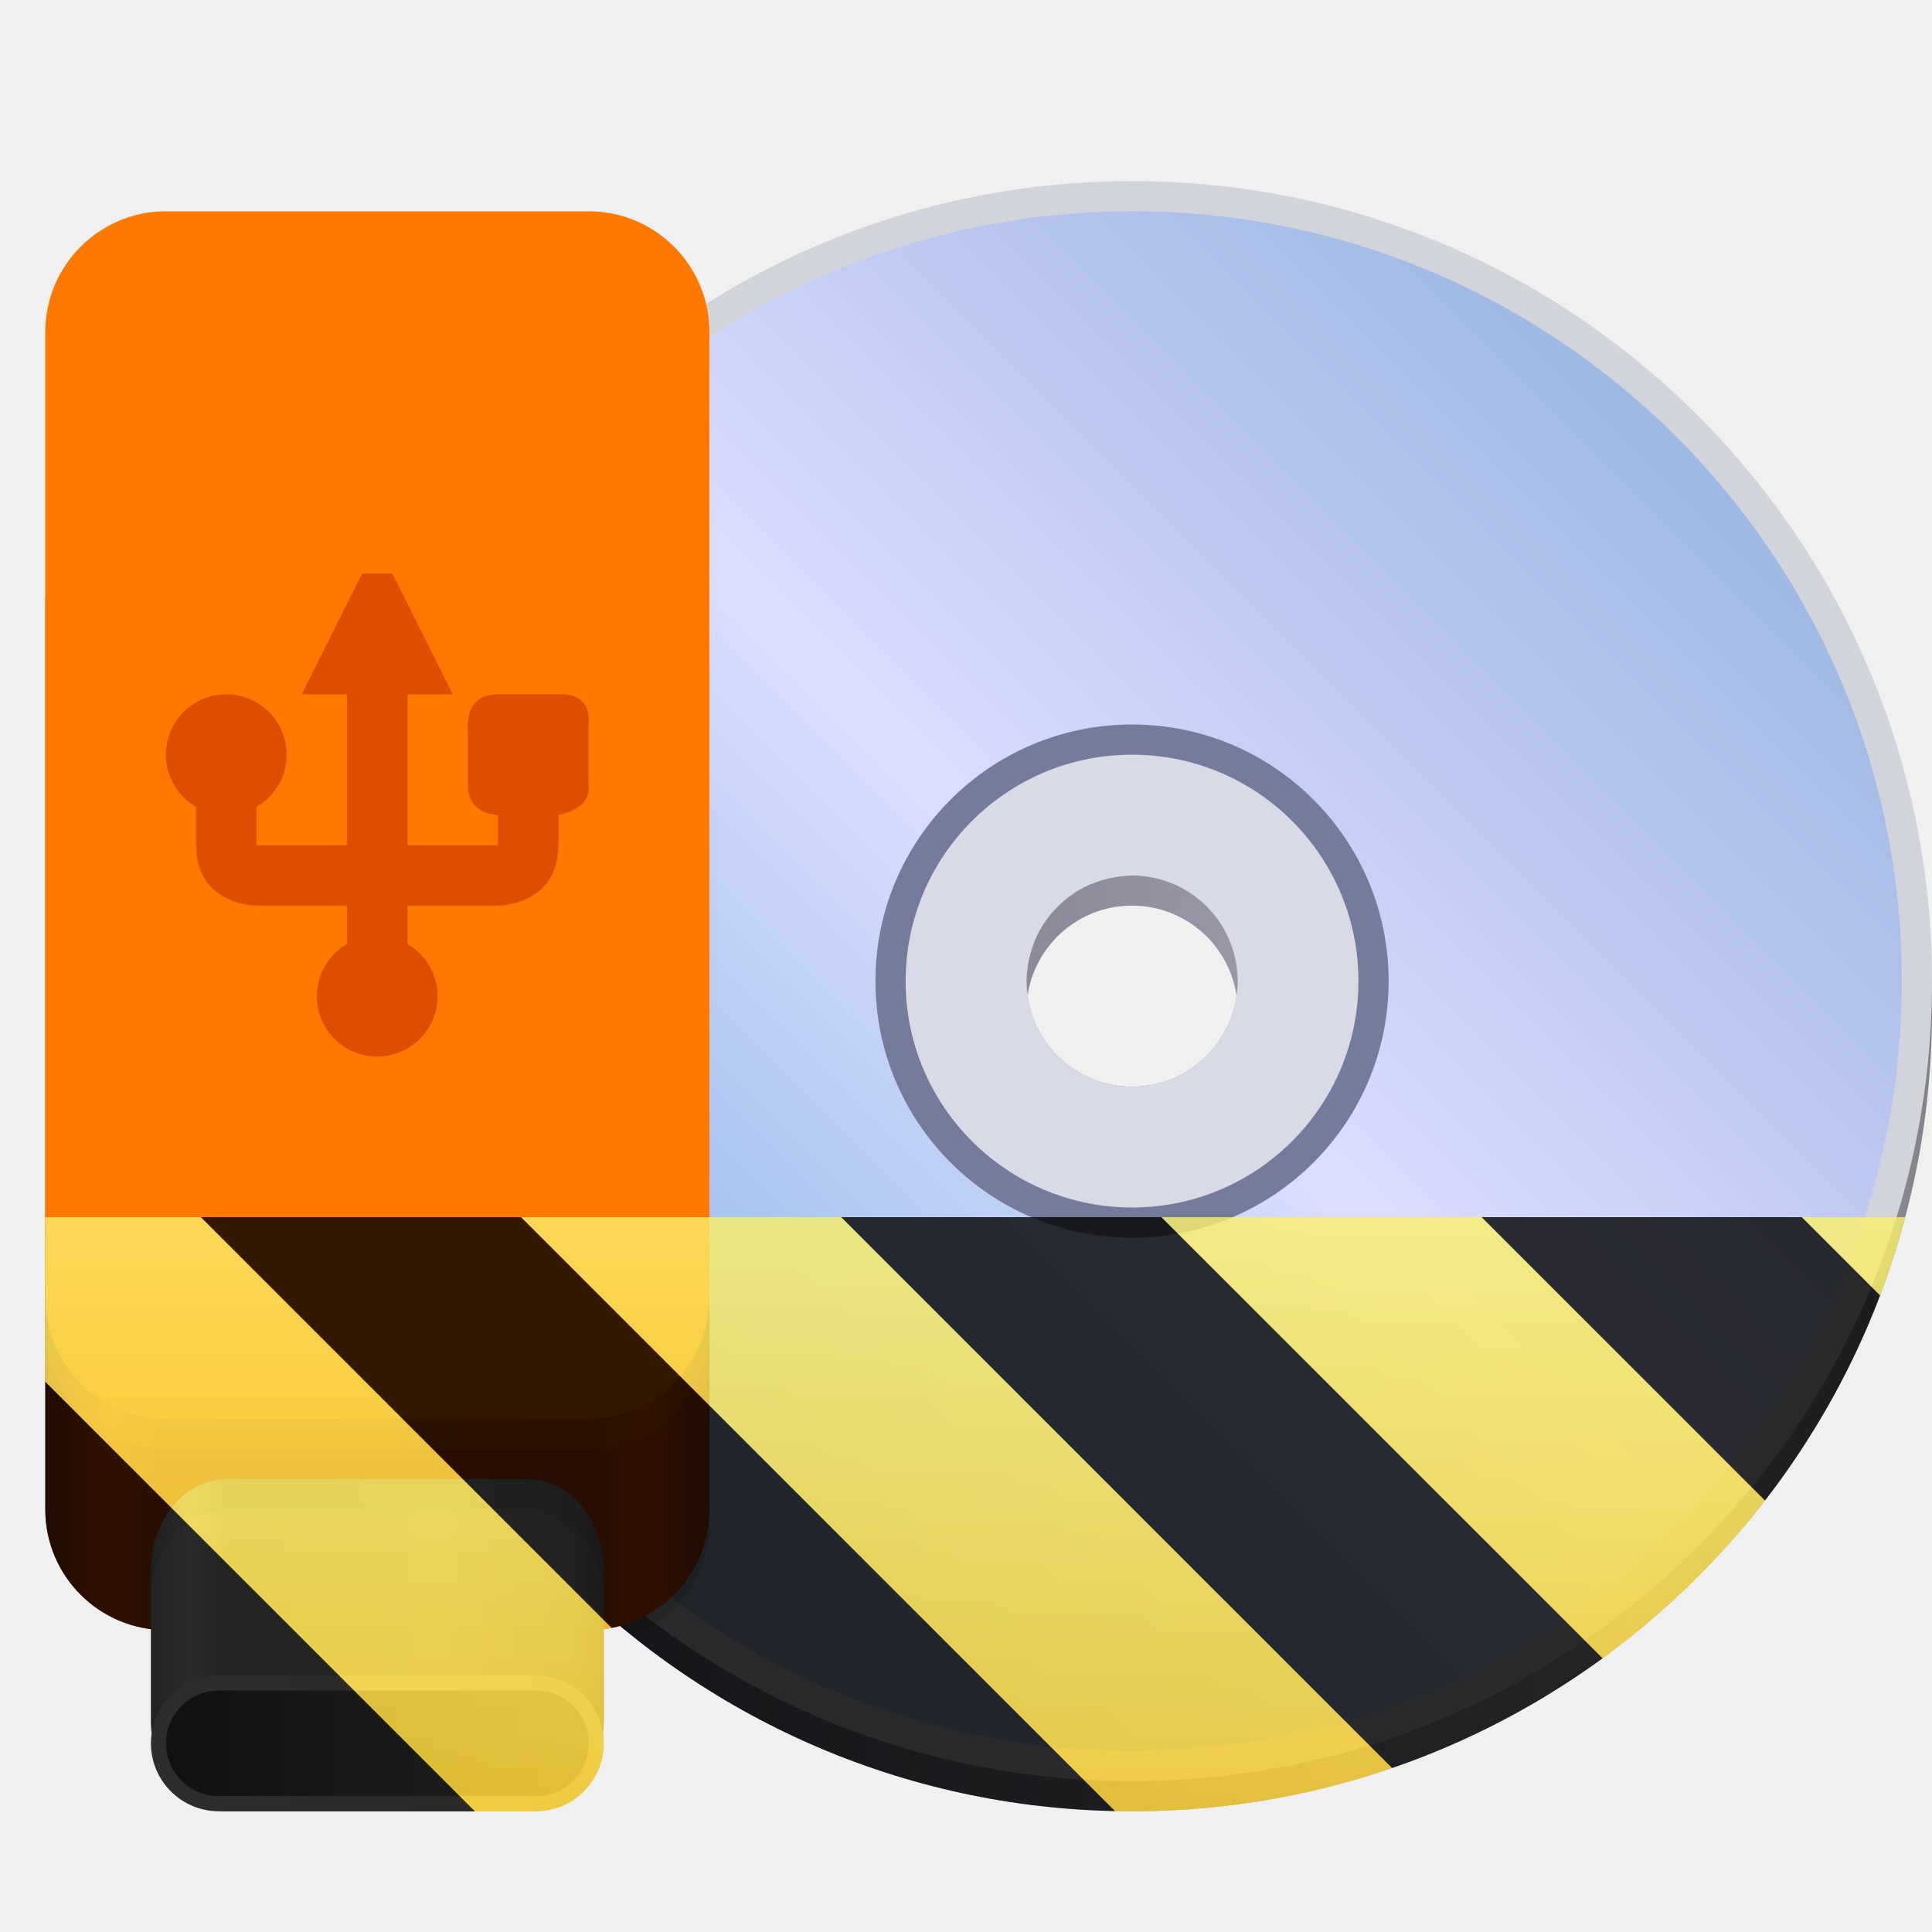
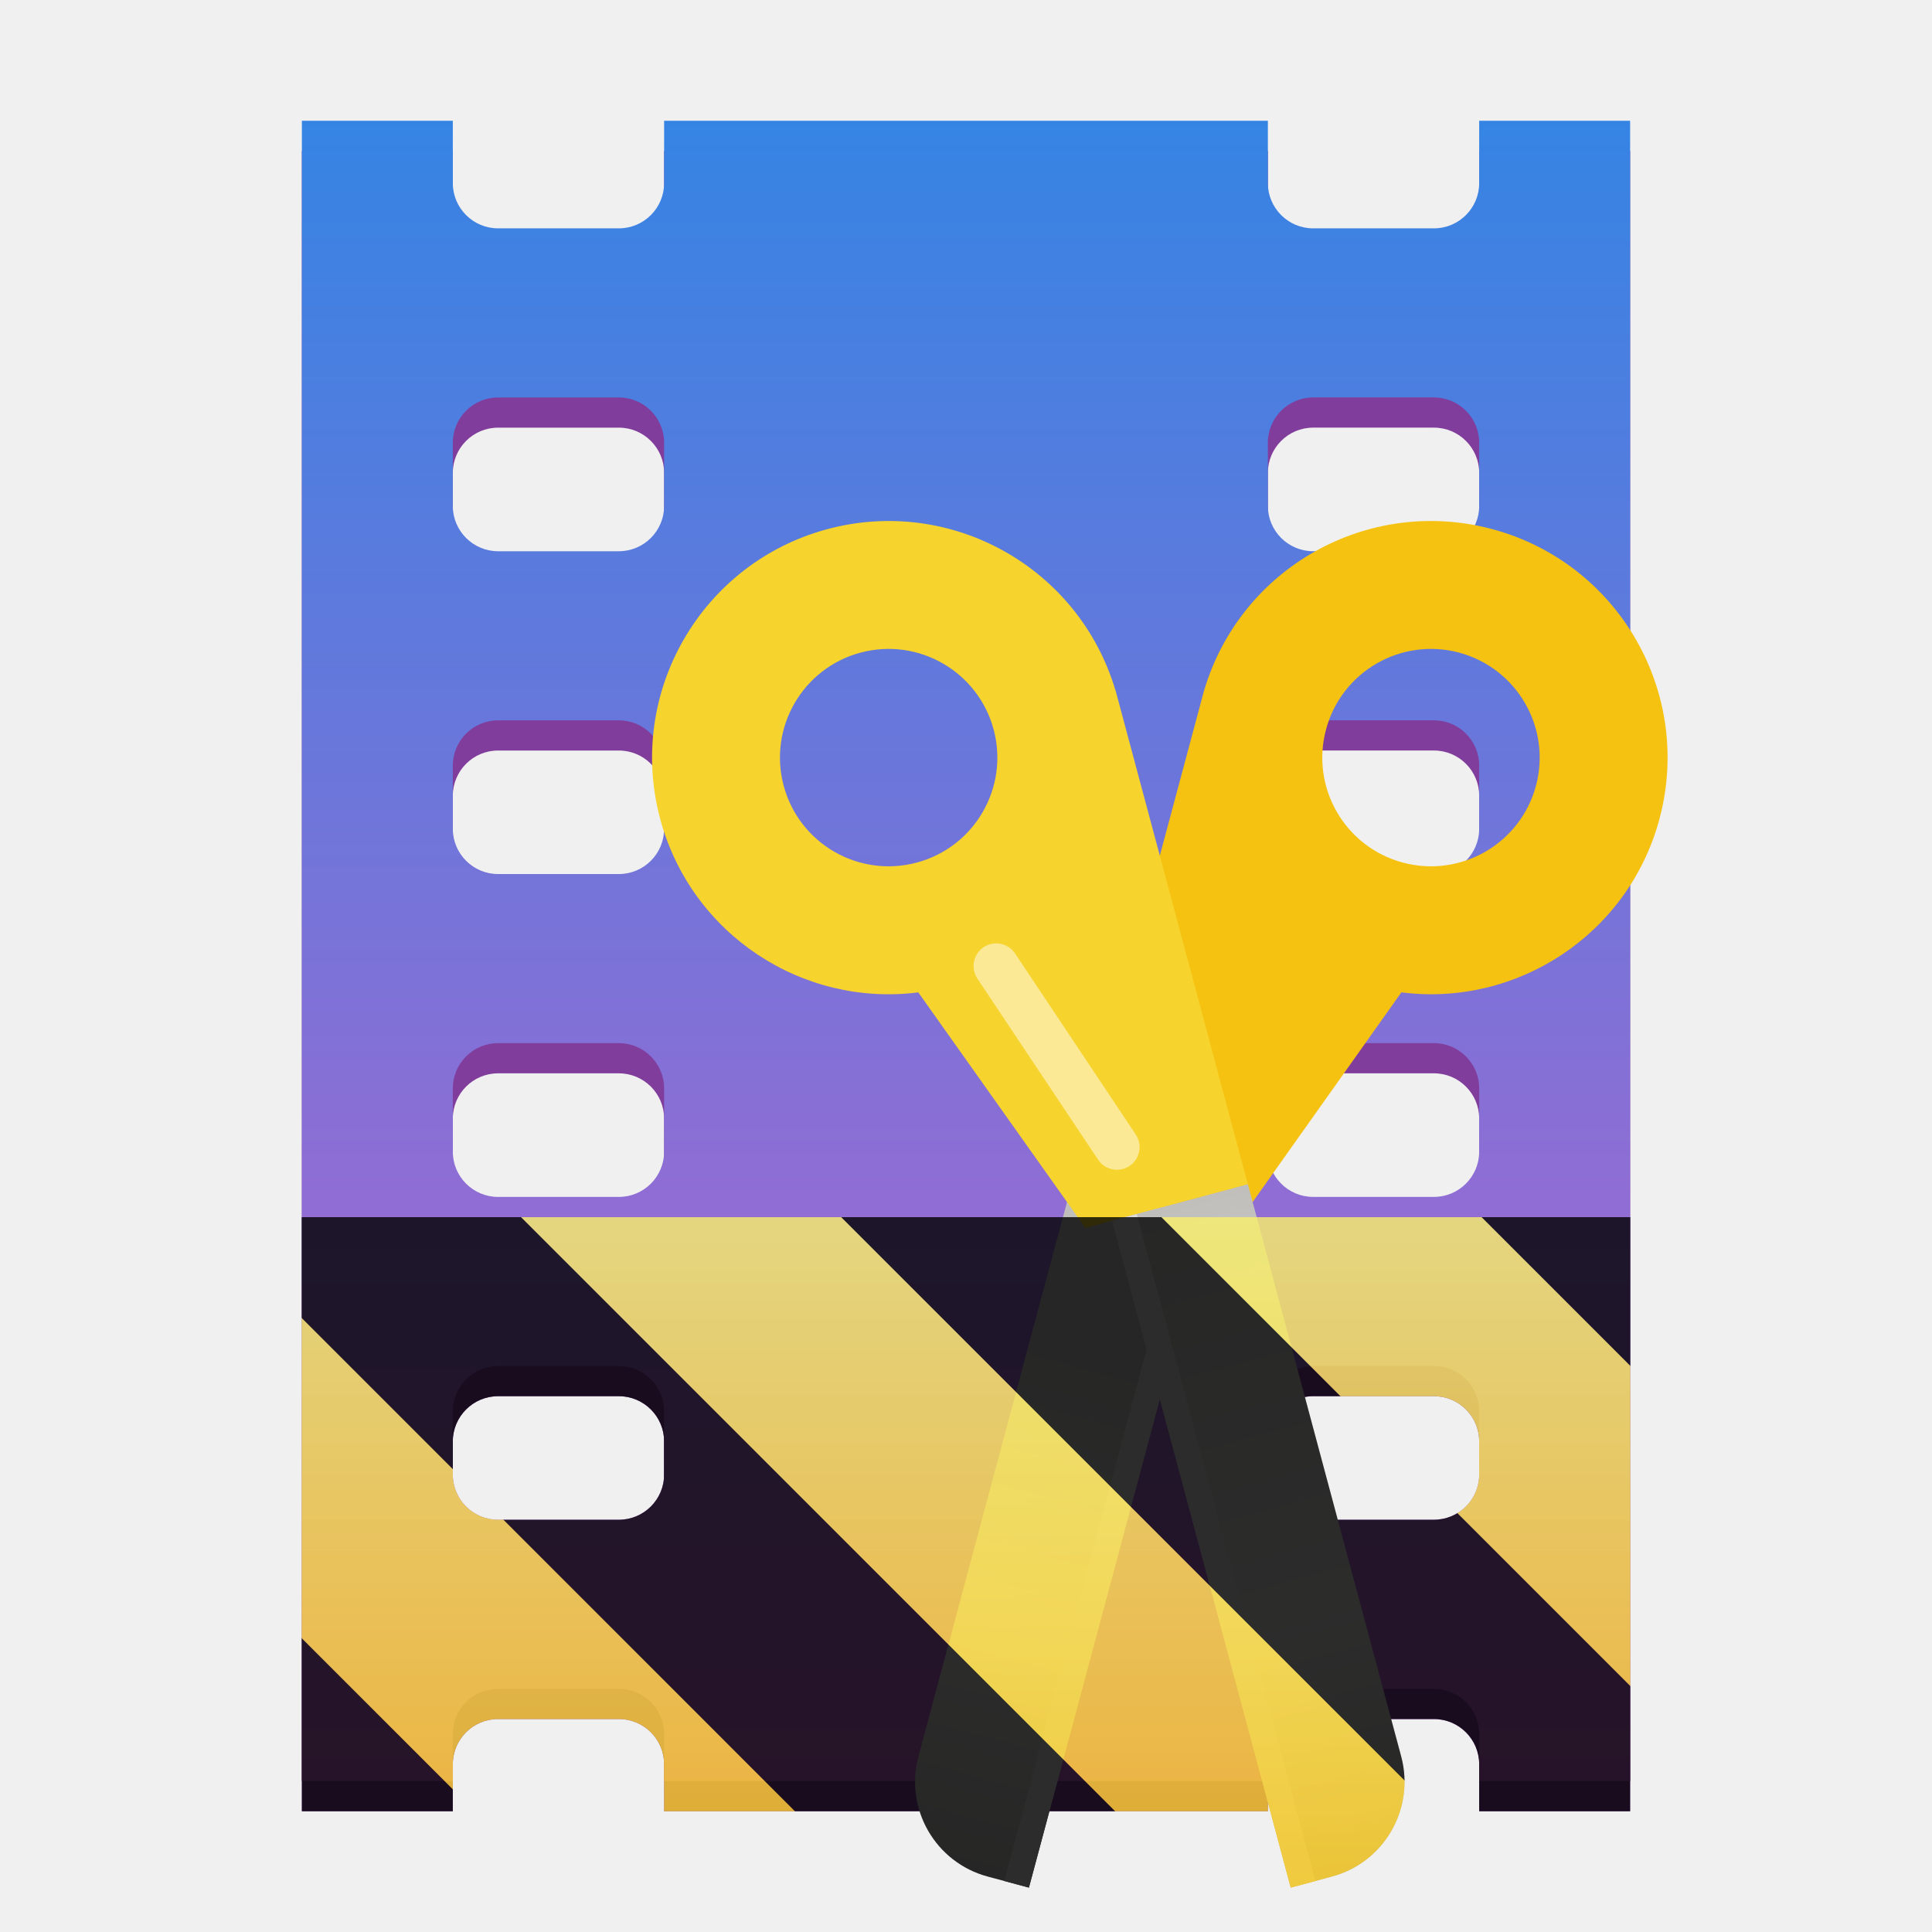
<svg xmlns="http://www.w3.org/2000/svg" height="128px" viewBox="0 0 128 128" width="128px">
-   <linearGradient id="a" gradientUnits="userSpaceOnUse" x1="22" x2="128" y1="67" y2="67">
-     <stop offset="0" stop-color="#5c596d" />
-     <stop offset="0.811" stop-color="#b3b2c0" />
-     <stop offset="1" stop-color="#838289" />
+   <linearGradient id="a" gradientUnits="userSpaceOnUse" x1="108" x2="108" y1="118" y2="8">
+     <stop offset="0" stop-color="#c061cb" />
+     <stop offset="1" stop-color="#3584e4" />
  </linearGradient>
-   <linearGradient id="b" gradientUnits="userSpaceOnUse" x1="38" x2="120" y1="102" y2="20">
-     <stop offset="0" stop-color="#a3b6d1" />
-     <stop offset="0.195" stop-color="#a9c5f0" />
-     <stop offset="0.451" stop-color="#dbdeff" />
-     <stop offset="0.707" stop-color="#b7c5ef" />
-     <stop offset="1" stop-color="#8fb2dd" />
+   <linearGradient id="b" gradientUnits="userSpaceOnUse" x1="75.507" x2="63.668" y1="79.666" y2="123.853">
+     <stop offset="0.234" stop-color="#c0bfbc" />
+     <stop offset="0.646" stop-color="#deddda" />
+     <stop offset="1" stop-color="#c0bfbc" />
  </linearGradient>
-   <linearGradient id="c" gradientUnits="userSpaceOnUse" x1="3" x2="47" y1="70" y2="70">
-     <stop offset="0" stop-color="#9a3800" />
-     <stop offset="0.091" stop-color="#ed5300" />
-     <stop offset="0.182" stop-color="#c64600" />
-     <stop offset="0.818" stop-color="#c64600" />
-     <stop offset="0.909" stop-color="#ed5300" />
-     <stop offset="1" stop-color="#9a3800" />
+   <linearGradient id="c" gradientUnits="userSpaceOnUse" x1="78.175" x2="90.015" y1="79.666" y2="123.853">
+     <stop offset="0" stop-color="#c0bfbc" />
+     <stop offset="0.646" stop-color="#deddda" />
+     <stop offset="1" stop-color="#c0bfbc" />
  </linearGradient>
-   <linearGradient id="d" gradientTransform="matrix(1.25 0 0 1.222225 -15 -41.33362)" gradientUnits="userSpaceOnUse" x1="20" x2="44" y1="123" y2="123">
-     <stop offset="0" stop-color="#adadaa" />
-     <stop offset="0.083" stop-color="#d7d6d5" />
-     <stop offset="0.167" stop-color="#afafab" />
-     <stop offset="0.655" stop-color="#b8b8b4" />
-     <stop offset="0.939" stop-color="#a3a29f" />
-     <stop offset="1" stop-color="#8d8b88" />
-   </linearGradient>
-   <linearGradient id="e" gradientTransform="matrix(1.25 0 0 1.125003 -14.99999 -28.50041)" gradientUnits="userSpaceOnUse" x1="19.5" x2="44.5" y1="128" y2="128">
-     <stop offset="0" stop-color="#e0e0e0" />
-     <stop offset="1" stop-color="#d1ccc5" />
-   </linearGradient>
-   <linearGradient id="f" gradientTransform="matrix(1.166667 0 0 0.875001 -12.33333 3.49984)" gradientUnits="userSpaceOnUse" x1="19.5" x2="44.5" y1="128" y2="128">
-     <stop offset="0" stop-color="#545251" />
-     <stop offset="0.471" stop-color="#7d7c7a" />
-     <stop offset="1" stop-color="#908e8d" />
-   </linearGradient>
-   <linearGradient id="g" gradientUnits="userSpaceOnUse" x1="3" x2="47" y1="91" y2="91">
-     <stop offset="0" stop-color="#ff8500" stop-opacity="0.153" />
-     <stop offset="0.186" stop-color="#ff7c00" stop-opacity="0.341" />
-     <stop offset="1" stop-color="#ffa200" stop-opacity="0.137" />
-   </linearGradient>
-   <clipPath id="h">
+   <clipPath id="d">
    <rect height="128" width="128" />
  </clipPath>
-   <clipPath id="i">
+   <clipPath id="e">
    <rect height="128" width="128" />
  </clipPath>
-   <filter id="j" height="100%" width="100%" x="0%" y="0%">
+   <filter id="f" height="100%" width="100%" x="0%" y="0%">
    <feColorMatrix in="SourceGraphic" type="matrix" values="0 0 0 0 1 0 0 0 0 1 0 0 0 0 1 0 0 0 1 0" />
  </filter>
-   <mask id="k">
-     <g clip-path="url(#i)" filter="url(#j)">
-       <g clip-path="url(#h)">
-         <path d="m 75 14 c -29.27 0 -53 23.73 -53 53 s 23.73 53 53 53 s 53 -23.73 53 -53 s -23.73 -53 -53 -53 z m 0 46 c 3.867 0 7 3.133 7 7 s -3.133 7 -7 7 s -7 -3.133 -7 -7 s 3.133 -7 7 -7 z m 0 0" fill="url(#a)" />
-         <path d="m 75 12 c -29.27 0 -53 23.73 -53 53 s 23.73 53 53 53 s 53 -23.73 53 -53 s -23.73 -53 -53 -53 z m 0 45.934 c 3.902 0 7.066 3.164 7.066 7.066 s -3.164 7.066 -7.066 7.066 c -0.176 -0.027 -0.348 -0.062 -0.52 -0.102 c -0.574 -0.043 -1.145 -0.156 -1.695 -0.34 c -0.309 -0.102 -0.609 -0.227 -0.906 -0.375 c -0.547 -0.27 -1.062 -0.613 -1.52 -1.016 c -0.211 -0.188 -0.406 -0.383 -0.594 -0.594 c -0.402 -0.457 -0.746 -0.973 -1.016 -1.52 c -0.148 -0.297 -0.273 -0.598 -0.375 -0.906 c -0.184 -0.551 -0.297 -1.121 -0.34 -1.695 c -0.039 -0.172 -0.074 -0.344 -0.102 -0.52 c 0.027 -0.176 0.062 -0.348 0.102 -0.52 c 0.043 -0.574 0.156 -1.145 0.34 -1.695 c 0.102 -0.309 0.227 -0.609 0.375 -0.906 c 0.27 -0.547 0.613 -1.062 1.016 -1.52 c 0.188 -0.211 0.383 -0.406 0.594 -0.594 c 0.457 -0.402 0.973 -0.746 1.52 -1.016 c 0.297 -0.148 0.598 -0.273 0.906 -0.375 c 0.551 -0.184 1.121 -0.297 1.695 -0.34 c 0.172 -0.039 0.344 -0.074 0.52 -0.102 z m 0 0" fill="#d1d4db" />
-         <path d="m 75 14 c -28.168 0 -51 22.832 -51 51 s 22.832 51 51 51 s 51 -22.832 51 -51 s -22.832 -51 -51 -51 z m 0 44 c 0.297 0 0.594 0.02 0.891 0.059 c 0.016 0.004 0.027 0.004 0.043 0.008 c 0.289 0.035 0.574 0.094 0.859 0.168 c 0.016 0.004 0.031 0.008 0.047 0.016 c 0.285 0.074 0.566 0.172 0.84 0.285 c 0.27 0.109 0.535 0.242 0.789 0.387 c 0.02 0.012 0.035 0.02 0.051 0.031 c 0.254 0.145 0.496 0.309 0.727 0.484 c 0.008 0.004 0.012 0.008 0.016 0.012 c 0.008 0.004 0.012 0.008 0.016 0.016 c 0.238 0.18 0.461 0.375 0.672 0.586 c 0.211 0.211 0.406 0.434 0.586 0.672 c 0.008 0.004 0.012 0.012 0.02 0.016 c 0 0.004 0.004 0.008 0.008 0.016 c 0.176 0.23 0.34 0.473 0.484 0.727 c 0.012 0.016 0.02 0.035 0.031 0.051 c 0.145 0.254 0.277 0.52 0.391 0.789 c 0.109 0.273 0.207 0.555 0.285 0.84 c 0.004 0.016 0.008 0.031 0.012 0.051 c 0.074 0.281 0.133 0.566 0.172 0.855 c 0 0.016 0.004 0.027 0.004 0.043 c 0.039 0.297 0.059 0.594 0.059 0.891 c -0.004 0.891 -0.18 1.773 -0.516 2.598 c -0.016 0.043 -0.031 0.086 -0.047 0.133 c -0.344 0.797 -0.832 1.527 -1.441 2.148 c -0.039 0.039 -0.078 0.078 -0.117 0.117 c -0.621 0.609 -1.352 1.098 -2.148 1.441 c -0.047 0.016 -0.09 0.031 -0.133 0.047 c -0.824 0.336 -1.707 0.512 -2.598 0.516 c -0.891 -0.004 -1.773 -0.18 -2.598 -0.52 c -0.043 -0.012 -0.086 -0.027 -0.133 -0.047 c -0.797 -0.34 -1.527 -0.828 -2.148 -1.438 c -0.039 -0.039 -0.078 -0.078 -0.117 -0.117 c -0.609 -0.621 -1.098 -1.352 -1.441 -2.152 c -0.016 -0.043 -0.031 -0.086 -0.043 -0.129 c -0.34 -0.824 -0.516 -1.707 -0.52 -2.598 c 0.004 -0.891 0.18 -1.773 0.516 -2.598 c 0.016 -0.043 0.031 -0.086 0.047 -0.133 c 0.344 -0.797 0.832 -1.527 1.441 -2.148 l 0.117 -0.117 c 0.621 -0.609 1.352 -1.098 2.148 -1.441 c 0.047 -0.016 0.09 -0.031 0.133 -0.047 c 0.824 -0.336 1.707 -0.512 2.598 -0.516 z m 0 0" fill="url(#b)" />
-         <path d="m 75 48 c -9.391 0 -17 7.609 -17 17 s 7.609 17 17 17 s 17 -7.609 17 -17 s -7.609 -17 -17 -17 z m 0 10 c 3.867 0 7 3.133 7 7 s -3.133 7 -7 7 s -7 -3.133 -7 -7 s 3.133 -7 7 -7 z m 0 0" fill="#757c9b" />
-         <path d="m 46.984 26.684 c -14.953 9.785 -23.973 26.445 -23.984 44.316 c 0.031 4.086 0.539 8.152 1.504 12.125 c 3.211 10.059 9.348 18.809 17.406 25.262 c 2.98 -1.16 5.09 -4.039 5.09 -7.438 v -74 c 0 -0.09 -0.012 -0.176 -0.016 -0.266 z m 0 0" fill-opacity="0.129" />
-         <path d="m 11 32 h 28 c 4.418 0 8 3.582 8 8 v 60 c 0 4.418 -3.582 8 -8 8 h -28 c -4.418 0 -8 -3.582 -8 -8 v -60 c 0 -4.418 3.582 -8 8 -8 z m 0 0" fill="url(#c)" />
-         <path d="m 75 50 c -8.285 0 -15 6.715 -15 15 s 6.715 15 15 15 s 15 -6.715 15 -15 s -6.715 -15 -15 -15 z m 0 8 c 0.152 0 0.301 0.004 0.453 0.016 c 0.035 0.004 0.07 0.004 0.105 0.008 c 0.113 0.008 0.227 0.023 0.34 0.035 c 0.043 0.008 0.086 0.012 0.129 0.016 c 0.008 0.004 0.012 0.004 0.02 0.004 c 0.133 0.023 0.262 0.047 0.395 0.074 c 0.035 0.008 0.066 0.016 0.102 0.02 c 0.125 0.031 0.254 0.062 0.379 0.098 c 0.023 0.008 0.051 0.016 0.074 0.02 c 0.137 0.043 0.27 0.086 0.402 0.137 c 0.039 0.016 0.078 0.031 0.121 0.043 c 0.109 0.043 0.219 0.09 0.332 0.137 c 0.027 0.016 0.059 0.027 0.09 0.043 c 0.121 0.055 0.238 0.113 0.359 0.176 c 0.004 0.004 0.008 0.008 0.016 0.012 c 0.043 0.023 0.086 0.047 0.129 0.074 c 0.09 0.051 0.184 0.105 0.273 0.164 c 0.035 0.02 0.074 0.043 0.109 0.066 c 0.125 0.082 0.246 0.164 0.363 0.254 c 0 0 0.004 0 0.004 0.004 c 0.008 0.004 0.012 0.008 0.02 0.016 c 0.105 0.078 0.211 0.16 0.312 0.25 c 0.031 0.027 0.062 0.055 0.098 0.082 c 0.109 0.098 0.219 0.199 0.324 0.305 s 0.207 0.215 0.305 0.328 c 0.027 0.031 0.055 0.062 0.086 0.098 c 0.086 0.098 0.168 0.203 0.25 0.309 c 0.004 0.008 0.008 0.012 0.016 0.02 c 0 0 0 0.004 0.004 0.004 c 0.086 0.117 0.168 0.238 0.25 0.363 c 0.023 0.035 0.047 0.074 0.07 0.109 c 0.055 0.09 0.109 0.184 0.164 0.277 c 0.023 0.039 0.047 0.082 0.07 0.129 c 0.004 0.004 0.008 0.008 0.012 0.016 c 0.062 0.117 0.121 0.234 0.176 0.355 c 0.016 0.031 0.027 0.062 0.043 0.094 c 0.047 0.109 0.094 0.219 0.137 0.332 c 0.012 0.039 0.027 0.078 0.043 0.121 c 0.051 0.129 0.094 0.262 0.137 0.398 c 0.004 0.023 0.012 0.051 0.02 0.078 c 0.035 0.121 0.066 0.25 0.098 0.375 c 0.004 0.035 0.012 0.066 0.02 0.102 c 0.027 0.133 0.051 0.266 0.074 0.398 c 0 0.004 0 0.012 0.004 0.016 c 0.004 0.043 0.008 0.086 0.016 0.133 c 0.012 0.109 0.027 0.223 0.035 0.34 c 0.004 0.031 0.004 0.066 0.008 0.102 c 0.012 0.152 0.016 0.301 0.016 0.453 c -0.004 0.414 -0.043 0.824 -0.121 1.23 c -0.02 0.109 -0.043 0.215 -0.07 0.32 c -0.074 0.316 -0.168 0.625 -0.281 0.926 c -0.035 0.098 -0.07 0.195 -0.105 0.289 c -0.164 0.379 -0.355 0.738 -0.578 1.078 c -0.039 0.059 -0.082 0.113 -0.125 0.168 c -0.199 0.285 -0.422 0.555 -0.66 0.805 c -0.078 0.082 -0.16 0.164 -0.238 0.238 c -0.254 0.242 -0.523 0.465 -0.805 0.664 c -0.059 0.043 -0.113 0.086 -0.168 0.125 c -0.344 0.223 -0.703 0.414 -1.078 0.574 c -0.098 0.039 -0.195 0.074 -0.289 0.109 c -0.305 0.113 -0.613 0.207 -0.926 0.281 c -0.109 0.027 -0.215 0.051 -0.324 0.07 c -0.406 0.078 -0.816 0.117 -1.23 0.121 c -0.414 -0.004 -0.824 -0.043 -1.23 -0.121 c -0.109 -0.02 -0.215 -0.043 -0.32 -0.07 c -0.316 -0.074 -0.625 -0.168 -0.926 -0.281 c -0.098 -0.035 -0.195 -0.07 -0.289 -0.105 c -0.379 -0.164 -0.738 -0.355 -1.078 -0.578 c -0.059 -0.039 -0.113 -0.082 -0.168 -0.125 c -0.285 -0.199 -0.555 -0.422 -0.805 -0.66 c -0.082 -0.078 -0.164 -0.16 -0.238 -0.238 c -0.242 -0.254 -0.465 -0.523 -0.664 -0.805 c -0.043 -0.059 -0.086 -0.113 -0.125 -0.168 c -0.223 -0.344 -0.414 -0.703 -0.574 -1.078 c -0.039 -0.098 -0.074 -0.195 -0.109 -0.289 c -0.113 -0.305 -0.207 -0.613 -0.281 -0.926 c -0.027 -0.109 -0.051 -0.215 -0.07 -0.324 c -0.078 -0.406 -0.117 -0.816 -0.121 -1.23 c 0.004 -0.414 0.043 -0.824 0.121 -1.23 c 0.02 -0.109 0.043 -0.215 0.07 -0.324 c 0.074 -0.312 0.168 -0.621 0.281 -0.926 c 0.035 -0.094 0.07 -0.191 0.109 -0.289 c 0.16 -0.375 0.352 -0.734 0.574 -1.078 c 0.039 -0.055 0.082 -0.109 0.125 -0.168 c 0.199 -0.281 0.422 -0.551 0.664 -0.805 c 0.074 -0.078 0.156 -0.16 0.238 -0.238 c 0.25 -0.238 0.52 -0.461 0.805 -0.66 c 0.055 -0.043 0.109 -0.086 0.168 -0.125 c 0.34 -0.223 0.699 -0.414 1.078 -0.578 c 0.094 -0.035 0.191 -0.07 0.289 -0.105 c 0.301 -0.113 0.609 -0.207 0.926 -0.281 c 0.105 -0.027 0.211 -0.051 0.32 -0.07 c 0.406 -0.078 0.816 -0.117 1.23 -0.121 z m 0 0" fill="#d8dae5" />
-         <path d="m 11 14 h 28 c 4.418 0 8 3.582 8 8 v 64 c 0 4.418 -3.582 8 -8 8 h -28 c -4.418 0 -8 -3.582 -8 -8 v -64 c 0 -4.418 3.582 -8 8 -8 z m 0 0" fill="#ff7800" />
-         <path d="m 15 98 h 20 c 2.762 0 5 2.688 5 6 v 10 c 0 3.312 -2.238 6 -5 6 h -20 c -2.762 0 -5 -2.688 -5 -6 v -10 c 0 -3.312 2.238 -6 5 -6 z m 0 0" fill="url(#d)" />
-         <path d="m 14.5 111 h 21 c 2.484 0 4.5 2.016 4.5 4.5 s -2.016 4.5 -4.5 4.5 h -21 c -2.484 0 -4.5 -2.016 -4.5 -4.5 s 2.016 -4.5 4.5 -4.5 z m 0 0" fill="url(#e)" />
-         <path d="m 14.5 112 h 21 c 1.934 0 3.5 1.566 3.5 3.5 s -1.566 3.5 -3.5 3.5 h -21 c -1.934 0 -3.5 -1.566 -3.5 -3.5 s 1.566 -3.5 3.5 -3.5 z m 0 0" fill="url(#f)" />
-         <path d="m 25.992 38 h -2 l -4 8 h 3 v 10 h -6 v -2.539 c 1.234 -0.719 2 -2.031 2 -3.461 c 0 -2.211 -1.789 -4 -4 -4 c -2.211 0 -4 1.789 -4 4 c 0 1.43 0.766 2.75 2 3.461 v 2.539 c 0 4 4 4 4 4 h 6 v 2.539 c -1.234 0.719 -2 2.031 -2 3.461 c 0 2.211 1.789 4 4 4 c 2.211 0 4 -1.789 4 -4 c 0 -1.43 -0.766 -2.75 -2 -3.461 v -2.539 h 6 s 4 0 4 -4 v -2 s 2.25 -0.375 2 -2 v -4 c 0.25 -2.25 -2 -2 -2 -2 h -4 c -2.125 0 -2 2 -2 2 v 4 c 0 2 2 2 2 2 v 2 h -6 v -10 h 3 z m 0 0" fill="#dd4e00" />
-         <path d="m 3 86 v 2 c 0 4.434 3.566 8 8 8 h 28 c 4.434 0 8 -3.566 8 -8 v -2 c 0 4.434 -3.566 8 -8 8 h -28 c -4.434 0 -8 -3.566 -8 -8 z m 0 0" fill="url(#g)" />
-         <path d="m 15 98 c -2.77 0 -5 2.676 -5 6 v 2 c 0 -3.324 2.23 -6 5 -6 h 20 c 2.77 0 5 2.676 5 6 v -2 c 0 -3.324 -2.23 -6 -5 -6 z m 0 0" fill-opacity="0.078" />
+   <mask id="g">
+     <g clip-path="url(#e)" filter="url(#f)">
+       <g clip-path="url(#d)">
+         <path d="m 20 10 h 10 v 4.129 c 0 1.656 1.344 3 3 3 h 8 c 1.656 0 3 -1.344 3 -3 v -4.129 h 40 v 4.129 c 0 1.656 1.344 3 3 3 h 8 c 1.656 0 3 -1.344 3 -3 v -4.129 h 10 v 110 h -10 v -3.109 c 0 -1.66 -1.344 -3 -3 -3 h -8 c -1.656 0 -3 1.34 -3 3 v 3.109 h -40 v -3.109 c 0 -1.66 -1.344 -3 -3 -3 h -8 c -1.656 0 -3 1.34 -3 3 v 3.109 h -10 z m 67 18.332 c -1.656 0 -3 1.344 -3 3 v 4.188 c 0 1.656 1.344 3 3 3 h 8 c 1.656 0 3 -1.344 3 -3 v -4.188 c 0 -1.656 -1.344 -3 -3 -3 z m -3 24.391 c 0 -1.656 1.344 -3 3 -3 h 8 c 1.656 0 3 1.344 3 3 v 4.184 c 0 1.656 -1.344 3 -3 3 h -8 c -1.656 0 -3 -1.344 -3 -3 z m 3 18.387 c -1.656 0 -3 1.344 -3 3 v 4.188 c 0 1.656 1.344 3 3 3 h 8 c 1.656 0 3 -1.344 3 -3 v -4.188 c 0 -1.656 -1.344 -3 -3 -3 z m -3 24.391 c 0 -1.656 1.344 -3 3 -3 h 8 c 1.656 0 3 1.344 3 3 v 4.184 c 0 1.66 -1.344 3 -3 3 h -8 c -1.656 0 -3 -1.34 -3 -3 z m -51 -67.168 c -1.656 0 -3 1.344 -3 3 v 4.188 c 0 1.656 1.344 3 3 3 h 8 c 1.656 0 3 -1.344 3 -3 v -4.188 c 0 -1.656 -1.344 -3 -3 -3 z m -3 24.391 c 0 -1.656 1.344 -3 3 -3 h 8 c 1.656 0 3 1.344 3 3 v 4.184 c 0 1.656 -1.344 3 -3 3 h -8 c -1.656 0 -3 -1.344 -3 -3 z m 3 18.387 c -1.656 0 -3 1.344 -3 3 v 4.188 c 0 1.656 1.344 3 3 3 h 8 c 1.656 0 3 -1.344 3 -3 v -4.188 c 0 -1.656 -1.344 -3 -3 -3 z m -3 24.391 c 0 -1.656 1.344 -3 3 -3 h 8 c 1.656 0 3 1.344 3 3 v 4.184 c 0 1.66 -1.344 3 -3 3 h -8 c -1.656 0 -3 -1.34 -3 -3 z m 0 0" fill="#813d9c" fill-rule="evenodd" />
+         <path d="m 20 8 h 10 v 4.129 c 0 1.656 1.344 3 3 3 h 8 c 1.656 0 3 -1.344 3 -3 v -4.129 h 40 v 4.129 c 0 1.656 1.344 3 3 3 h 8 c 1.656 0 3 -1.344 3 -3 v -4.129 h 10 v 110 h -10 v -3.109 c 0 -1.66 -1.344 -3 -3 -3 h -8 c -1.656 0 -3 1.34 -3 3 v 3.109 h -40 v -3.109 c 0 -1.66 -1.344 -3 -3 -3 h -8 c -1.656 0 -3 1.34 -3 3 v 3.109 h -10 z m 67 18.332 c -1.656 0 -3 1.344 -3 3 v 4.188 c 0 1.656 1.344 3 3 3 h 8 c 1.656 0 3 -1.344 3 -3 v -4.188 c 0 -1.656 -1.344 -3 -3 -3 z m -3 24.391 c 0 -1.656 1.344 -3 3 -3 h 8 c 1.656 0 3 1.344 3 3 v 4.184 c 0 1.656 -1.344 3 -3 3 h -8 c -1.656 0 -3 -1.344 -3 -3 z m 3 18.387 c -1.656 0 -3 1.344 -3 3 v 4.188 c 0 1.656 1.344 3 3 3 h 8 c 1.656 0 3 -1.344 3 -3 v -4.188 c 0 -1.656 -1.344 -3 -3 -3 z m -3 24.391 c 0 -1.656 1.344 -3 3 -3 h 8 c 1.656 0 3 1.344 3 3 v 4.184 c 0 1.66 -1.344 3 -3 3 h -8 c -1.656 0 -3 -1.34 -3 -3 z m -51 -67.168 c -1.656 0 -3 1.344 -3 3 v 4.188 c 0 1.656 1.344 3 3 3 h 8 c 1.656 0 3 -1.344 3 -3 v -4.188 c 0 -1.656 -1.344 -3 -3 -3 z m -3 24.391 c 0 -1.656 1.344 -3 3 -3 h 8 c 1.656 0 3 1.344 3 3 v 4.184 c 0 1.656 -1.344 3 -3 3 h -8 c -1.656 0 -3 -1.344 -3 -3 z m 3 18.387 c -1.656 0 -3 1.344 -3 3 v 4.188 c 0 1.656 1.344 3 3 3 h 8 c 1.656 0 3 -1.344 3 -3 v -4.188 c 0 -1.656 -1.344 -3 -3 -3 z m -3 24.391 c 0 -1.656 1.344 -3 3 -3 h 8 c 1.656 0 3 1.344 3 3 v 4.184 c 0 1.66 -1.344 3 -3 3 h -8 c -1.656 0 -3 -1.34 -3 -3 z m 0 0" fill="url(#a)" fill-rule="evenodd" />
+         <path d="m 109.945 54.25 c 2.238 -8.359 -2.723 -16.953 -11.082 -19.195 c -8.227 -2.203 -16.676 2.562 -19.082 10.676 h -0.004 l -0.078 0.293 c -0.023 0.078 -0.043 0.152 -0.062 0.23 l -8.629 32.207 l 10.77 2.887 l 11.066 -15.602 c 7.656 0.977 15.047 -3.832 17.102 -11.496 z m -13.277 -11.012 c 3.844 1.031 6.121 4.98 5.094 8.82 c -1.031 3.84 -4.98 6.121 -8.82 5.09 c -3.84 -1.027 -6.121 -4.977 -5.09 -8.816 c 1.027 -3.84 4.977 -6.121 8.816 -5.094 z m 0 0" fill="#f5c211" fill-rule="evenodd" />
+         <path d="m 80.008 80.871 l -9 -2.41 l -10.16 37.906 c -0.93 3.469 1.129 7.035 4.598 7.961 l 2.723 0.73 z m 0 0" fill="url(#b)" />
+         <path d="m 80.008 80.871 l -1.637 -0.438 l -11.84 44.188 l 1.637 0.438 z m 0 0" fill="#deddda" />
+         <path d="m 43.738 54.25 c -2.238 -8.359 2.723 -16.953 11.082 -19.195 c 8.223 -2.203 16.672 2.562 19.078 10.676 h 0.008 l 0.105 0.395 l 0.004 0.012 l 0.004 0.016 l 8.656 32.309 l -10.77 2.887 l -11.066 -15.602 c -7.656 0.977 -15.047 -3.832 -17.102 -11.496 z m 13.273 -11.012 c -3.84 1.031 -6.121 4.98 -5.09 8.82 c 1.027 3.84 4.977 6.121 8.816 5.09 c 3.844 -1.027 6.121 -4.977 5.094 -8.816 c -1.031 -3.84 -4.977 -6.121 -8.82 -5.094 z m 0 0" fill="#f6d32d" fill-rule="evenodd" />
+         <path d="m 73.676 80.871 l 9 -2.41 l 10.156 37.906 c 0.93 3.469 -1.129 7.035 -4.594 7.961 l -2.723 0.73 z m 0 0" fill="url(#c)" />
+         <path d="m 73.676 80.871 l 1.637 -0.438 l 11.84 44.188 l -1.637 0.438 z m 0 0" fill="#deddda" />
+         <path d="m 66 64 l 8 12" fill="none" stroke="#ffffff" stroke-linecap="round" stroke-opacity="0.502" stroke-width="3" />
      </g>
    </g>
  </mask>
-   <mask id="l">
-     <g filter="url(#j)">
+   <mask id="h">
+     <g filter="url(#f)">
      <rect fill-opacity="0.8" height="128" width="128" />
    </g>
  </mask>
-   <linearGradient id="m" gradientTransform="matrix(0 0.37 -0.98462 0 295.385 -30.36)" gradientUnits="userSpaceOnUse" x1="300" x2="428" y1="235" y2="235">
+   <linearGradient id="i" gradientTransform="matrix(0 0.37 -0.98462 0 295.385 -30.36)" gradientUnits="userSpaceOnUse" x1="300" x2="428" y1="235" y2="235">
    <stop offset="0" stop-color="#f9f06b" />
    <stop offset="1" stop-color="#f5c211" />
  </linearGradient>
-   <clipPath id="n">
+   <clipPath id="j">
    <rect height="128" width="128" />
  </clipPath>
-   <clipPath id="o">
+   <clipPath id="k">
    <rect height="128" width="128" />
  </clipPath>
-   <path d="m 75 14 c -29.27 0 -53 23.73 -53 53 s 23.73 53 53 53 s 53 -23.73 53 -53 s -23.73 -53 -53 -53 z m 0 46 c 3.867 0 7 3.133 7 7 s -3.133 7 -7 7 s -7 -3.133 -7 -7 s 3.133 -7 7 -7 z m 0 0" fill="url(#a)" />
-   <path d="m 75 12 c -29.27 0 -53 23.73 -53 53 s 23.73 53 53 53 s 53 -23.73 53 -53 s -23.73 -53 -53 -53 z m 0 45.934 c 3.902 0 7.066 3.164 7.066 7.066 s -3.164 7.066 -7.066 7.066 c -0.176 -0.027 -0.348 -0.062 -0.52 -0.102 c -0.574 -0.043 -1.145 -0.156 -1.695 -0.34 c -0.309 -0.102 -0.609 -0.227 -0.906 -0.375 c -0.547 -0.27 -1.062 -0.613 -1.52 -1.016 c -0.211 -0.188 -0.406 -0.383 -0.594 -0.594 c -0.402 -0.457 -0.746 -0.973 -1.016 -1.52 c -0.148 -0.297 -0.273 -0.598 -0.375 -0.906 c -0.184 -0.551 -0.297 -1.121 -0.34 -1.695 c -0.039 -0.172 -0.074 -0.344 -0.102 -0.52 c 0.027 -0.176 0.062 -0.348 0.102 -0.52 c 0.043 -0.574 0.156 -1.145 0.34 -1.695 c 0.102 -0.309 0.227 -0.609 0.375 -0.906 c 0.27 -0.547 0.613 -1.062 1.016 -1.52 c 0.188 -0.211 0.383 -0.406 0.594 -0.594 c 0.457 -0.402 0.973 -0.746 1.52 -1.016 c 0.297 -0.148 0.598 -0.273 0.906 -0.375 c 0.551 -0.184 1.121 -0.297 1.695 -0.34 c 0.172 -0.039 0.344 -0.074 0.52 -0.102 z m 0 0" fill="#d1d4db" />
-   <path d="m 75 14 c -28.168 0 -51 22.832 -51 51 s 22.832 51 51 51 s 51 -22.832 51 -51 s -22.832 -51 -51 -51 z m 0 44 c 0.297 0 0.594 0.02 0.891 0.059 c 0.016 0.004 0.027 0.004 0.043 0.008 c 0.289 0.035 0.574 0.094 0.859 0.168 c 0.016 0.004 0.031 0.008 0.047 0.016 c 0.285 0.074 0.566 0.172 0.84 0.285 c 0.27 0.109 0.535 0.242 0.789 0.387 c 0.02 0.012 0.035 0.02 0.051 0.031 c 0.254 0.145 0.496 0.309 0.727 0.484 c 0.008 0.004 0.012 0.008 0.016 0.012 c 0.008 0.004 0.012 0.008 0.016 0.016 c 0.238 0.18 0.461 0.375 0.672 0.586 c 0.211 0.211 0.406 0.434 0.586 0.672 c 0.008 0.004 0.012 0.012 0.02 0.016 c 0 0.004 0.004 0.008 0.008 0.016 c 0.176 0.23 0.34 0.473 0.484 0.727 c 0.012 0.016 0.02 0.035 0.031 0.051 c 0.145 0.254 0.277 0.52 0.391 0.789 c 0.109 0.273 0.207 0.555 0.285 0.84 c 0.004 0.016 0.008 0.031 0.012 0.051 c 0.074 0.281 0.133 0.566 0.172 0.855 c 0 0.016 0.004 0.027 0.004 0.043 c 0.039 0.297 0.059 0.594 0.059 0.891 c -0.004 0.891 -0.18 1.773 -0.516 2.598 c -0.016 0.043 -0.031 0.086 -0.047 0.133 c -0.344 0.797 -0.832 1.527 -1.441 2.148 c -0.039 0.039 -0.078 0.078 -0.117 0.117 c -0.621 0.609 -1.352 1.098 -2.148 1.441 c -0.047 0.016 -0.09 0.031 -0.133 0.047 c -0.824 0.336 -1.707 0.512 -2.598 0.516 c -0.891 -0.004 -1.773 -0.18 -2.598 -0.52 c -0.043 -0.012 -0.086 -0.027 -0.133 -0.047 c -0.797 -0.34 -1.527 -0.828 -2.148 -1.438 c -0.039 -0.039 -0.078 -0.078 -0.117 -0.117 c -0.609 -0.621 -1.098 -1.352 -1.441 -2.152 c -0.016 -0.043 -0.031 -0.086 -0.043 -0.129 c -0.34 -0.824 -0.516 -1.707 -0.52 -2.598 c 0.004 -0.891 0.18 -1.773 0.516 -2.598 c 0.016 -0.043 0.031 -0.086 0.047 -0.133 c 0.344 -0.797 0.832 -1.527 1.441 -2.148 l 0.117 -0.117 c 0.621 -0.609 1.352 -1.098 2.148 -1.441 c 0.047 -0.016 0.09 -0.031 0.133 -0.047 c 0.824 -0.336 1.707 -0.512 2.598 -0.516 z m 0 0" fill="url(#b)" />
-   <path d="m 75 48 c -9.391 0 -17 7.609 -17 17 s 7.609 17 17 17 s 17 -7.609 17 -17 s -7.609 -17 -17 -17 z m 0 10 c 3.867 0 7 3.133 7 7 s -3.133 7 -7 7 s -7 -3.133 -7 -7 s 3.133 -7 7 -7 z m 0 0" fill="#757c9b" />
-   <path d="m 46.984 26.684 c -14.953 9.785 -23.973 26.445 -23.984 44.316 c 0.031 4.086 0.539 8.152 1.504 12.125 c 3.211 10.059 9.348 18.809 17.406 25.262 c 2.98 -1.16 5.09 -4.039 5.09 -7.438 v -74 c 0 -0.09 -0.012 -0.176 -0.016 -0.266 z m 0 0" fill-opacity="0.129" />
-   <path d="m 11 32 h 28 c 4.418 0 8 3.582 8 8 v 60 c 0 4.418 -3.582 8 -8 8 h -28 c -4.418 0 -8 -3.582 -8 -8 v -60 c 0 -4.418 3.582 -8 8 -8 z m 0 0" fill="url(#c)" />
-   <path d="m 75 50 c -8.285 0 -15 6.715 -15 15 s 6.715 15 15 15 s 15 -6.715 15 -15 s -6.715 -15 -15 -15 z m 0 8 c 0.152 0 0.301 0.004 0.453 0.016 c 0.035 0.004 0.07 0.004 0.105 0.008 c 0.113 0.008 0.227 0.023 0.34 0.035 c 0.043 0.008 0.086 0.012 0.129 0.016 c 0.008 0.004 0.012 0.004 0.02 0.004 c 0.133 0.023 0.262 0.047 0.395 0.074 c 0.035 0.008 0.066 0.016 0.102 0.02 c 0.125 0.031 0.254 0.062 0.379 0.098 c 0.023 0.008 0.051 0.016 0.074 0.02 c 0.137 0.043 0.27 0.086 0.402 0.137 c 0.039 0.016 0.078 0.031 0.121 0.043 c 0.109 0.043 0.219 0.09 0.332 0.137 c 0.027 0.016 0.059 0.027 0.09 0.043 c 0.121 0.055 0.238 0.113 0.359 0.176 c 0.004 0.004 0.008 0.008 0.016 0.012 c 0.043 0.023 0.086 0.047 0.129 0.074 c 0.09 0.051 0.184 0.105 0.273 0.164 c 0.035 0.02 0.074 0.043 0.109 0.066 c 0.125 0.082 0.246 0.164 0.363 0.254 c 0 0 0.004 0 0.004 0.004 c 0.008 0.004 0.012 0.008 0.02 0.016 c 0.105 0.078 0.211 0.16 0.312 0.25 c 0.031 0.027 0.062 0.055 0.098 0.082 c 0.109 0.098 0.219 0.199 0.324 0.305 s 0.207 0.215 0.305 0.328 c 0.027 0.031 0.055 0.062 0.086 0.098 c 0.086 0.098 0.168 0.203 0.25 0.309 c 0.004 0.008 0.008 0.012 0.016 0.02 c 0 0 0 0.004 0.004 0.004 c 0.086 0.117 0.168 0.238 0.25 0.363 c 0.023 0.035 0.047 0.074 0.07 0.109 c 0.055 0.09 0.109 0.184 0.164 0.277 c 0.023 0.039 0.047 0.082 0.07 0.129 c 0.004 0.004 0.008 0.008 0.012 0.016 c 0.062 0.117 0.121 0.234 0.176 0.355 c 0.016 0.031 0.027 0.062 0.043 0.094 c 0.047 0.109 0.094 0.219 0.137 0.332 c 0.012 0.039 0.027 0.078 0.043 0.121 c 0.051 0.129 0.094 0.262 0.137 0.398 c 0.004 0.023 0.012 0.051 0.02 0.078 c 0.035 0.121 0.066 0.25 0.098 0.375 c 0.004 0.035 0.012 0.066 0.02 0.102 c 0.027 0.133 0.051 0.266 0.074 0.398 c 0 0.004 0 0.012 0.004 0.016 c 0.004 0.043 0.008 0.086 0.016 0.133 c 0.012 0.109 0.027 0.223 0.035 0.34 c 0.004 0.031 0.004 0.066 0.008 0.102 c 0.012 0.152 0.016 0.301 0.016 0.453 c -0.004 0.414 -0.043 0.824 -0.121 1.23 c -0.02 0.109 -0.043 0.215 -0.07 0.32 c -0.074 0.316 -0.168 0.625 -0.281 0.926 c -0.035 0.098 -0.07 0.195 -0.105 0.289 c -0.164 0.379 -0.355 0.738 -0.578 1.078 c -0.039 0.059 -0.082 0.113 -0.125 0.168 c -0.199 0.285 -0.422 0.555 -0.66 0.805 c -0.078 0.082 -0.16 0.164 -0.238 0.238 c -0.254 0.242 -0.523 0.465 -0.805 0.664 c -0.059 0.043 -0.113 0.086 -0.168 0.125 c -0.344 0.223 -0.703 0.414 -1.078 0.574 c -0.098 0.039 -0.195 0.074 -0.289 0.109 c -0.305 0.113 -0.613 0.207 -0.926 0.281 c -0.109 0.027 -0.215 0.051 -0.324 0.07 c -0.406 0.078 -0.816 0.117 -1.23 0.121 c -0.414 -0.004 -0.824 -0.043 -1.23 -0.121 c -0.109 -0.02 -0.215 -0.043 -0.32 -0.07 c -0.316 -0.074 -0.625 -0.168 -0.926 -0.281 c -0.098 -0.035 -0.195 -0.07 -0.289 -0.105 c -0.379 -0.164 -0.738 -0.355 -1.078 -0.578 c -0.059 -0.039 -0.113 -0.082 -0.168 -0.125 c -0.285 -0.199 -0.555 -0.422 -0.805 -0.66 c -0.082 -0.078 -0.164 -0.16 -0.238 -0.238 c -0.242 -0.254 -0.465 -0.523 -0.664 -0.805 c -0.043 -0.059 -0.086 -0.113 -0.125 -0.168 c -0.223 -0.344 -0.414 -0.703 -0.574 -1.078 c -0.039 -0.098 -0.074 -0.195 -0.109 -0.289 c -0.113 -0.305 -0.207 -0.613 -0.281 -0.926 c -0.027 -0.109 -0.051 -0.215 -0.07 -0.324 c -0.078 -0.406 -0.117 -0.816 -0.121 -1.23 c 0.004 -0.414 0.043 -0.824 0.121 -1.23 c 0.02 -0.109 0.043 -0.215 0.07 -0.324 c 0.074 -0.312 0.168 -0.621 0.281 -0.926 c 0.035 -0.094 0.07 -0.191 0.109 -0.289 c 0.16 -0.375 0.352 -0.734 0.574 -1.078 c 0.039 -0.055 0.082 -0.109 0.125 -0.168 c 0.199 -0.281 0.422 -0.551 0.664 -0.805 c 0.074 -0.078 0.156 -0.16 0.238 -0.238 c 0.25 -0.238 0.52 -0.461 0.805 -0.66 c 0.055 -0.043 0.109 -0.086 0.168 -0.125 c 0.34 -0.223 0.699 -0.414 1.078 -0.578 c 0.094 -0.035 0.191 -0.07 0.289 -0.105 c 0.301 -0.113 0.609 -0.207 0.926 -0.281 c 0.105 -0.027 0.211 -0.051 0.32 -0.07 c 0.406 -0.078 0.816 -0.117 1.23 -0.121 z m 0 0" fill="#d8dae5" />
-   <path d="m 11 14 h 28 c 4.418 0 8 3.582 8 8 v 64 c 0 4.418 -3.582 8 -8 8 h -28 c -4.418 0 -8 -3.582 -8 -8 v -64 c 0 -4.418 3.582 -8 8 -8 z m 0 0" fill="#ff7800" />
-   <path d="m 15 98 h 20 c 2.762 0 5 2.688 5 6 v 10 c 0 3.312 -2.238 6 -5 6 h -20 c -2.762 0 -5 -2.688 -5 -6 v -10 c 0 -3.312 2.238 -6 5 -6 z m 0 0" fill="url(#d)" />
-   <path d="m 14.5 111 h 21 c 2.484 0 4.5 2.016 4.5 4.5 s -2.016 4.5 -4.5 4.5 h -21 c -2.484 0 -4.5 -2.016 -4.5 -4.5 s 2.016 -4.5 4.5 -4.5 z m 0 0" fill="url(#e)" />
-   <path d="m 14.5 112 h 21 c 1.934 0 3.5 1.566 3.5 3.5 s -1.566 3.5 -3.5 3.5 h -21 c -1.934 0 -3.5 -1.566 -3.5 -3.5 s 1.566 -3.5 3.5 -3.5 z m 0 0" fill="url(#f)" />
-   <path d="m 25.992 38 h -2 l -4 8 h 3 v 10 h -6 v -2.539 c 1.234 -0.719 2 -2.031 2 -3.461 c 0 -2.211 -1.789 -4 -4 -4 c -2.211 0 -4 1.789 -4 4 c 0 1.43 0.766 2.75 2 3.461 v 2.539 c 0 4 4 4 4 4 h 6 v 2.539 c -1.234 0.719 -2 2.031 -2 3.461 c 0 2.211 1.789 4 4 4 c 2.211 0 4 -1.789 4 -4 c 0 -1.43 -0.766 -2.75 -2 -3.461 v -2.539 h 6 s 4 0 4 -4 v -2 s 2.25 -0.375 2 -2 v -4 c 0.25 -2.25 -2 -2 -2 -2 h -4 c -2.125 0 -2 2 -2 2 v 4 c 0 2 2 2 2 2 v 2 h -6 v -10 h 3 z m 0 0" fill="#dd4e00" />
-   <path d="m 3 86 v 2 c 0 4.434 3.566 8 8 8 h 28 c 4.434 0 8 -3.566 8 -8 v -2 c 0 4.434 -3.566 8 -8 8 h -28 c -4.434 0 -8 -3.566 -8 -8 z m 0 0" fill="url(#g)" />
-   <path d="m 15 98 c -2.77 0 -5 2.676 -5 6 v 2 c 0 -3.324 2.23 -6 5 -6 h 20 c 2.77 0 5 2.676 5 6 v -2 c 0 -3.324 -2.23 -6 -5 -6 z m 0 0" fill-opacity="0.078" />
-   <g clip-path="url(#o)" mask="url(#k)">
-     <g clip-path="url(#n)" mask="url(#l)">
-       <path d="m 128 80.641 v 47.359 h -128 v -47.359 z m 0 0" fill="url(#m)" />
+   <g fill-rule="evenodd">
+     <path d="m 20 10 h 10 v 4.129 c 0 1.656 1.344 3 3 3 h 8 c 1.656 0 3 -1.344 3 -3 v -4.129 h 40 v 4.129 c 0 1.656 1.344 3 3 3 h 8 c 1.656 0 3 -1.344 3 -3 v -4.129 h 10 v 110 h -10 v -3.109 c 0 -1.66 -1.344 -3 -3 -3 h -8 c -1.656 0 -3 1.34 -3 3 v 3.109 h -40 v -3.109 c 0 -1.66 -1.344 -3 -3 -3 h -8 c -1.656 0 -3 1.34 -3 3 v 3.109 h -10 z m 67 18.332 c -1.656 0 -3 1.344 -3 3 v 4.188 c 0 1.656 1.344 3 3 3 h 8 c 1.656 0 3 -1.344 3 -3 v -4.188 c 0 -1.656 -1.344 -3 -3 -3 z m -3 24.391 c 0 -1.656 1.344 -3 3 -3 h 8 c 1.656 0 3 1.344 3 3 v 4.184 c 0 1.656 -1.344 3 -3 3 h -8 c -1.656 0 -3 -1.344 -3 -3 z m 3 18.387 c -1.656 0 -3 1.344 -3 3 v 4.188 c 0 1.656 1.344 3 3 3 h 8 c 1.656 0 3 -1.344 3 -3 v -4.188 c 0 -1.656 -1.344 -3 -3 -3 z m -3 24.391 c 0 -1.656 1.344 -3 3 -3 h 8 c 1.656 0 3 1.344 3 3 v 4.184 c 0 1.66 -1.344 3 -3 3 h -8 c -1.656 0 -3 -1.34 -3 -3 z m -51 -67.168 c -1.656 0 -3 1.344 -3 3 v 4.188 c 0 1.656 1.344 3 3 3 h 8 c 1.656 0 3 -1.344 3 -3 v -4.188 c 0 -1.656 -1.344 -3 -3 -3 z m -3 24.391 c 0 -1.656 1.344 -3 3 -3 h 8 c 1.656 0 3 1.344 3 3 v 4.184 c 0 1.656 -1.344 3 -3 3 h -8 c -1.656 0 -3 -1.344 -3 -3 z m 3 18.387 c -1.656 0 -3 1.344 -3 3 v 4.188 c 0 1.656 1.344 3 3 3 h 8 c 1.656 0 3 -1.344 3 -3 v -4.188 c 0 -1.656 -1.344 -3 -3 -3 z m -3 24.391 c 0 -1.656 1.344 -3 3 -3 h 8 c 1.656 0 3 1.344 3 3 v 4.184 c 0 1.66 -1.344 3 -3 3 h -8 c -1.656 0 -3 -1.34 -3 -3 z m 0 0" fill="#813d9c" />
+     <path d="m 20 8 h 10 v 4.129 c 0 1.656 1.344 3 3 3 h 8 c 1.656 0 3 -1.344 3 -3 v -4.129 h 40 v 4.129 c 0 1.656 1.344 3 3 3 h 8 c 1.656 0 3 -1.344 3 -3 v -4.129 h 10 v 110 h -10 v -3.109 c 0 -1.66 -1.344 -3 -3 -3 h -8 c -1.656 0 -3 1.34 -3 3 v 3.109 h -40 v -3.109 c 0 -1.66 -1.344 -3 -3 -3 h -8 c -1.656 0 -3 1.34 -3 3 v 3.109 h -10 z m 67 18.332 c -1.656 0 -3 1.344 -3 3 v 4.188 c 0 1.656 1.344 3 3 3 h 8 c 1.656 0 3 -1.344 3 -3 v -4.188 c 0 -1.656 -1.344 -3 -3 -3 z m -3 24.391 c 0 -1.656 1.344 -3 3 -3 h 8 c 1.656 0 3 1.344 3 3 v 4.184 c 0 1.656 -1.344 3 -3 3 h -8 c -1.656 0 -3 -1.344 -3 -3 z m 3 18.387 c -1.656 0 -3 1.344 -3 3 v 4.188 c 0 1.656 1.344 3 3 3 h 8 c 1.656 0 3 -1.344 3 -3 v -4.188 c 0 -1.656 -1.344 -3 -3 -3 z m -3 24.391 c 0 -1.656 1.344 -3 3 -3 h 8 c 1.656 0 3 1.344 3 3 v 4.184 c 0 1.66 -1.344 3 -3 3 h -8 c -1.656 0 -3 -1.34 -3 -3 z m -51 -67.168 c -1.656 0 -3 1.344 -3 3 v 4.188 c 0 1.656 1.344 3 3 3 h 8 c 1.656 0 3 -1.344 3 -3 v -4.188 c 0 -1.656 -1.344 -3 -3 -3 z m -3 24.391 c 0 -1.656 1.344 -3 3 -3 h 8 c 1.656 0 3 1.344 3 3 v 4.184 c 0 1.656 -1.344 3 -3 3 h -8 c -1.656 0 -3 -1.344 -3 -3 z m 3 18.387 c -1.656 0 -3 1.344 -3 3 v 4.188 c 0 1.656 1.344 3 3 3 h 8 c 1.656 0 3 -1.344 3 -3 v -4.188 c 0 -1.656 -1.344 -3 -3 -3 z m -3 24.391 c 0 -1.656 1.344 -3 3 -3 h 8 c 1.656 0 3 1.344 3 3 v 4.184 c 0 1.66 -1.344 3 -3 3 h -8 c -1.656 0 -3 -1.34 -3 -3 z m 0 0" fill="url(#a)" />
+     <path d="m 109.945 54.25 c 2.238 -8.359 -2.723 -16.953 -11.082 -19.195 c -8.227 -2.203 -16.676 2.562 -19.082 10.676 h -0.004 l -0.078 0.293 c -0.023 0.078 -0.043 0.152 -0.062 0.23 l -8.629 32.207 l 10.77 2.887 l 11.066 -15.602 c 7.656 0.977 15.047 -3.832 17.102 -11.496 z m -13.277 -11.012 c 3.844 1.031 6.121 4.98 5.094 8.82 c -1.031 3.84 -4.98 6.121 -8.82 5.09 c -3.84 -1.027 -6.121 -4.977 -5.09 -8.816 c 1.027 -3.84 4.977 -6.121 8.816 -5.094 z m 0 0" fill="#f5c211" />
+   </g>
+   <path d="m 80.008 80.871 l -9 -2.41 l -10.16 37.906 c -0.93 3.469 1.129 7.035 4.598 7.961 l 2.723 0.73 z m 0 0" fill="url(#b)" />
+   <path d="m 80.008 80.871 l -1.637 -0.438 l -11.84 44.188 l 1.637 0.438 z m 0 0" fill="#deddda" />
+   <path d="m 43.738 54.25 c -2.238 -8.359 2.723 -16.953 11.082 -19.195 c 8.223 -2.203 16.672 2.562 19.078 10.676 h 0.008 l 0.105 0.395 l 0.004 0.012 l 0.004 0.016 l 8.656 32.309 l -10.77 2.887 l -11.066 -15.602 c -7.656 0.977 -15.047 -3.832 -17.102 -11.496 z m 13.273 -11.012 c -3.84 1.031 -6.121 4.98 -5.09 8.82 c 1.027 3.84 4.977 6.121 8.816 5.09 c 3.844 -1.027 6.121 -4.977 5.094 -8.816 c -1.031 -3.84 -4.977 -6.121 -8.82 -5.094 z m 0 0" fill="#f6d32d" fill-rule="evenodd" />
+   <path d="m 73.676 80.871 l 9 -2.41 l 10.156 37.906 c 0.93 3.469 -1.129 7.035 -4.594 7.961 l -2.723 0.73 z m 0 0" fill="url(#c)" />
+   <path d="m 73.676 80.871 l 1.637 -0.438 l 11.84 44.188 l -1.637 0.438 z m 0 0" fill="#deddda" />
+   <path d="m 66 64 l 8 12" fill="none" stroke="#ffffff" stroke-linecap="round" stroke-opacity="0.502" stroke-width="3" />
+   <g clip-path="url(#k)" mask="url(#g)">
+     <g clip-path="url(#j)" mask="url(#h)">
+       <path d="m 128 80.641 v 47.359 h -128 v -47.359 z m 0 0" fill="url(#i)" />
      <path d="m 13.309 80.641 l 47.355 47.359 h 21.215 l -47.359 -47.359 z m 42.422 0 l 47.363 47.359 h 21.215 l -47.363 -47.359 z m 42.43 0 l 29.84 29.84 v -21.211 l -8.629 -8.629 z m -98.16 7.906 v 21.215 l 18.238 18.238 h 21.215 z m 0 0" />
    </g>
  </g>
</svg>
